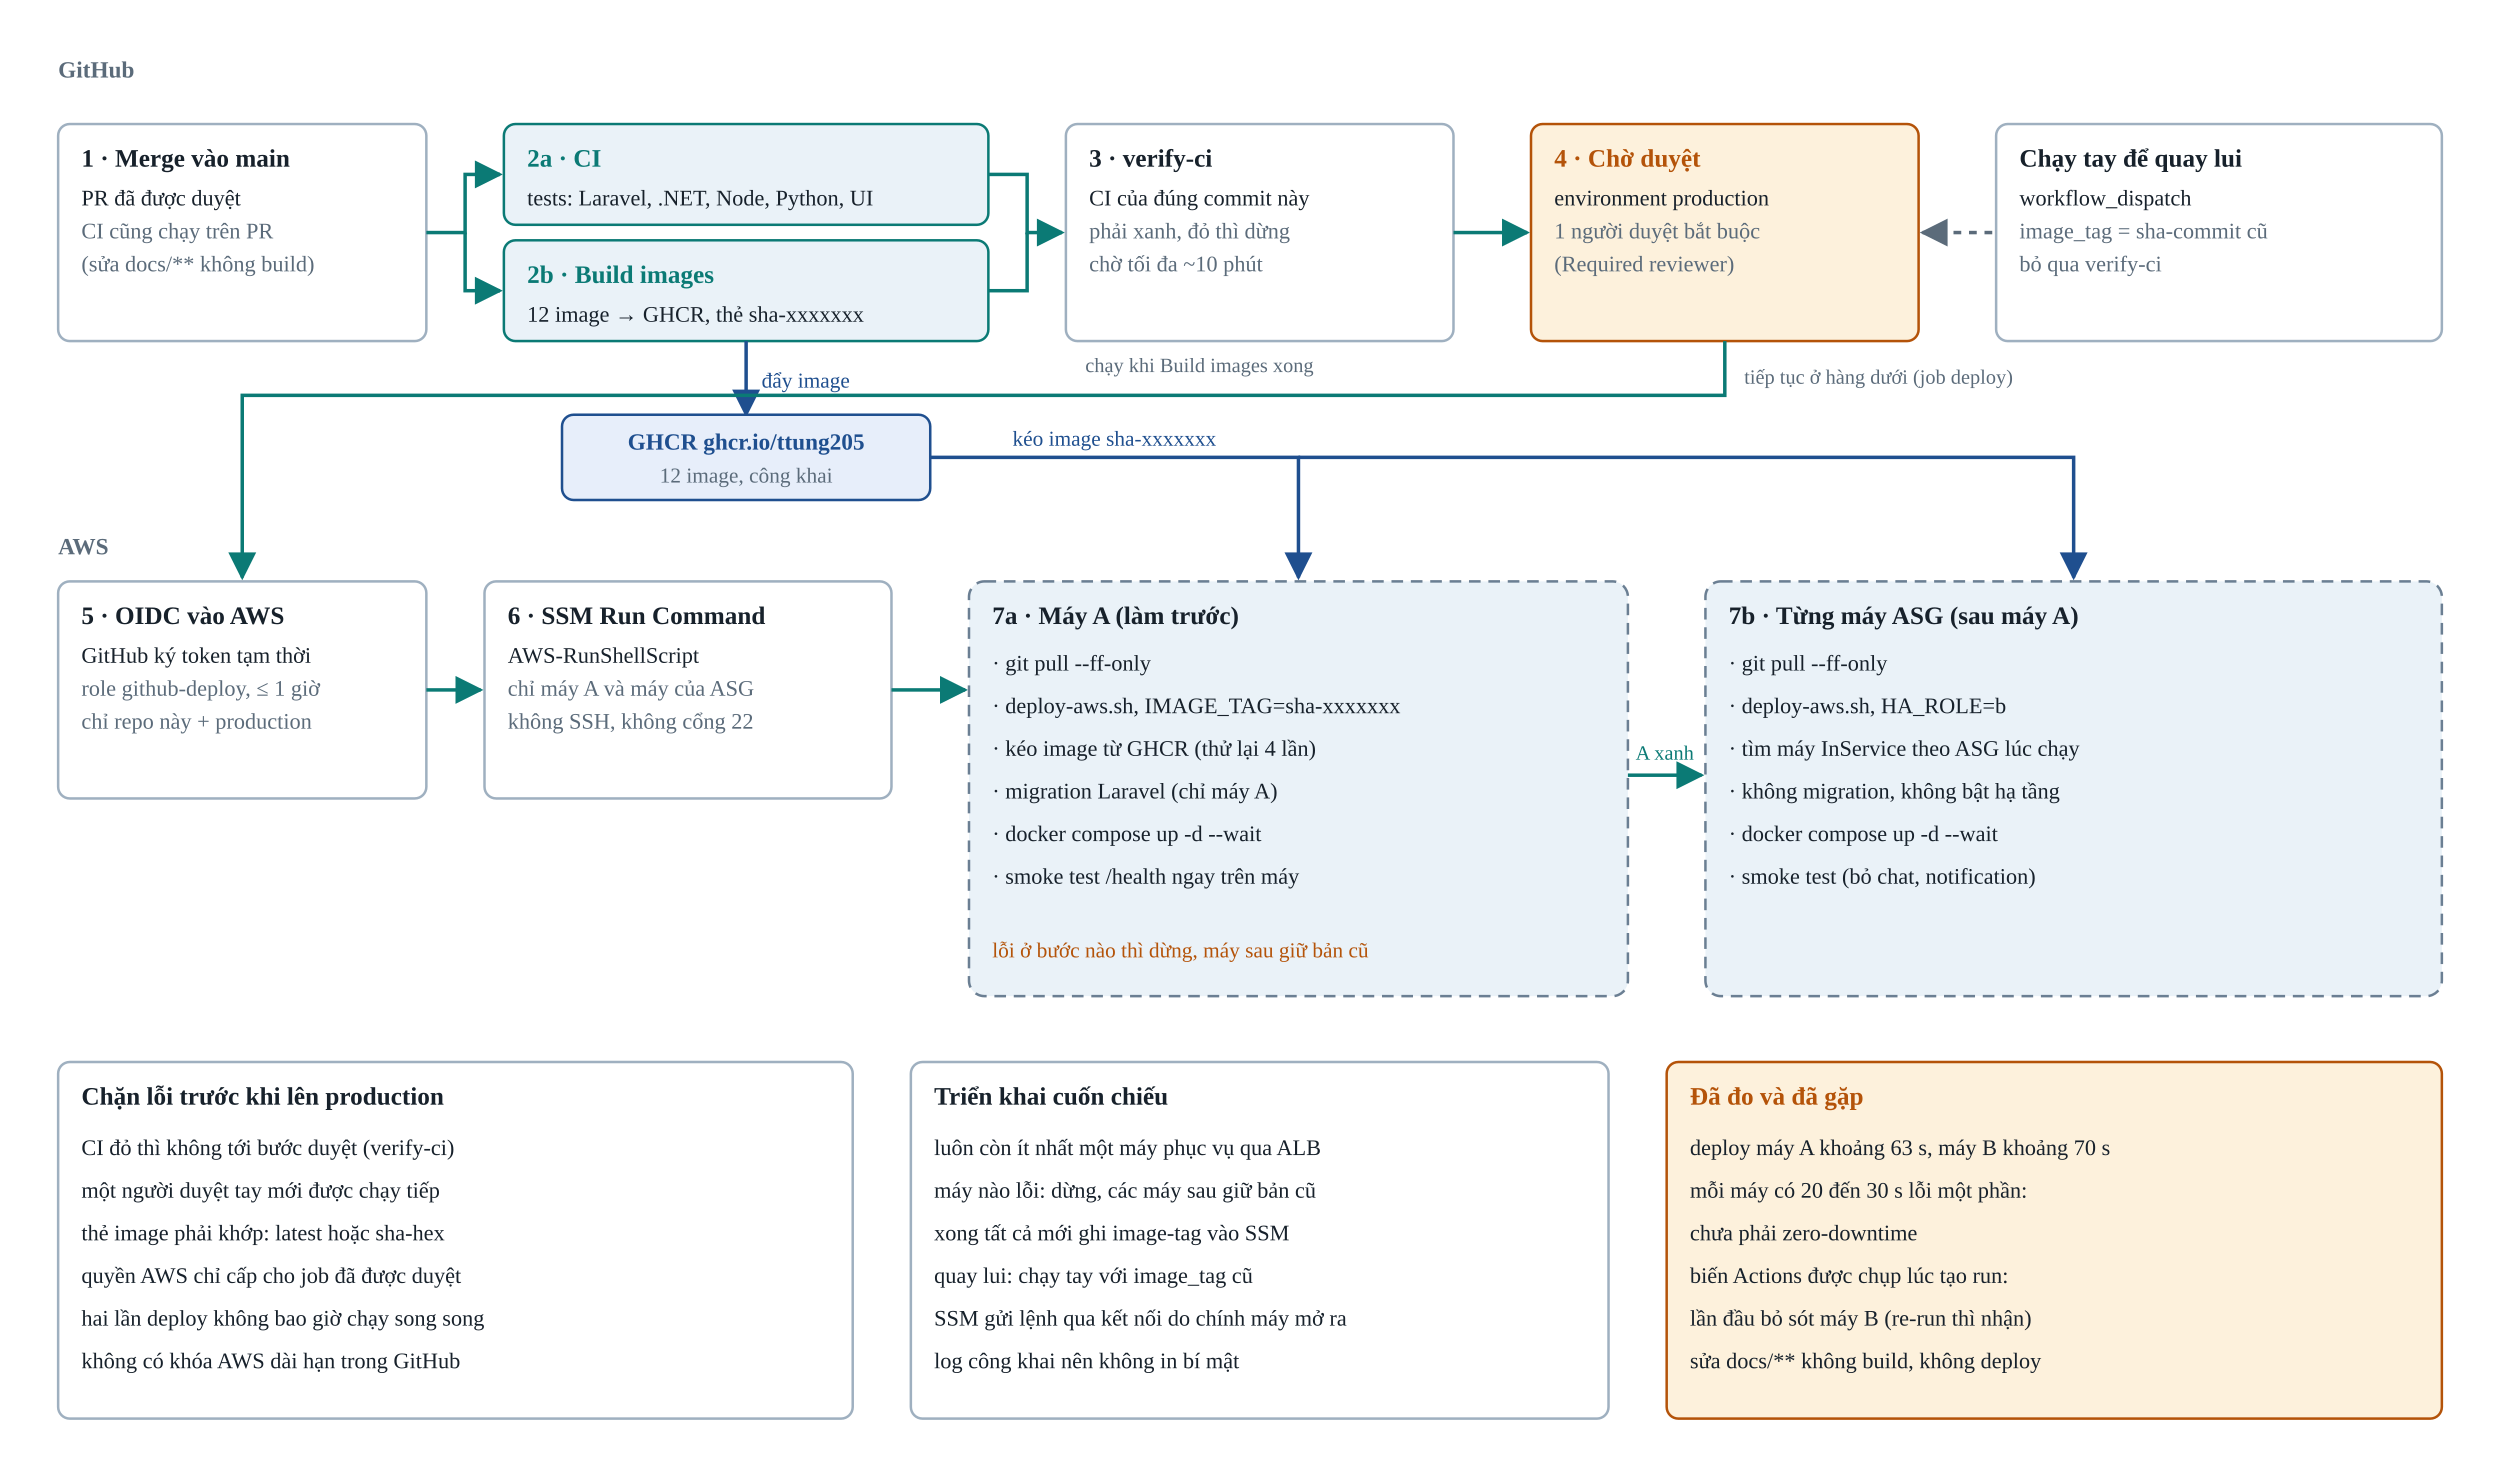
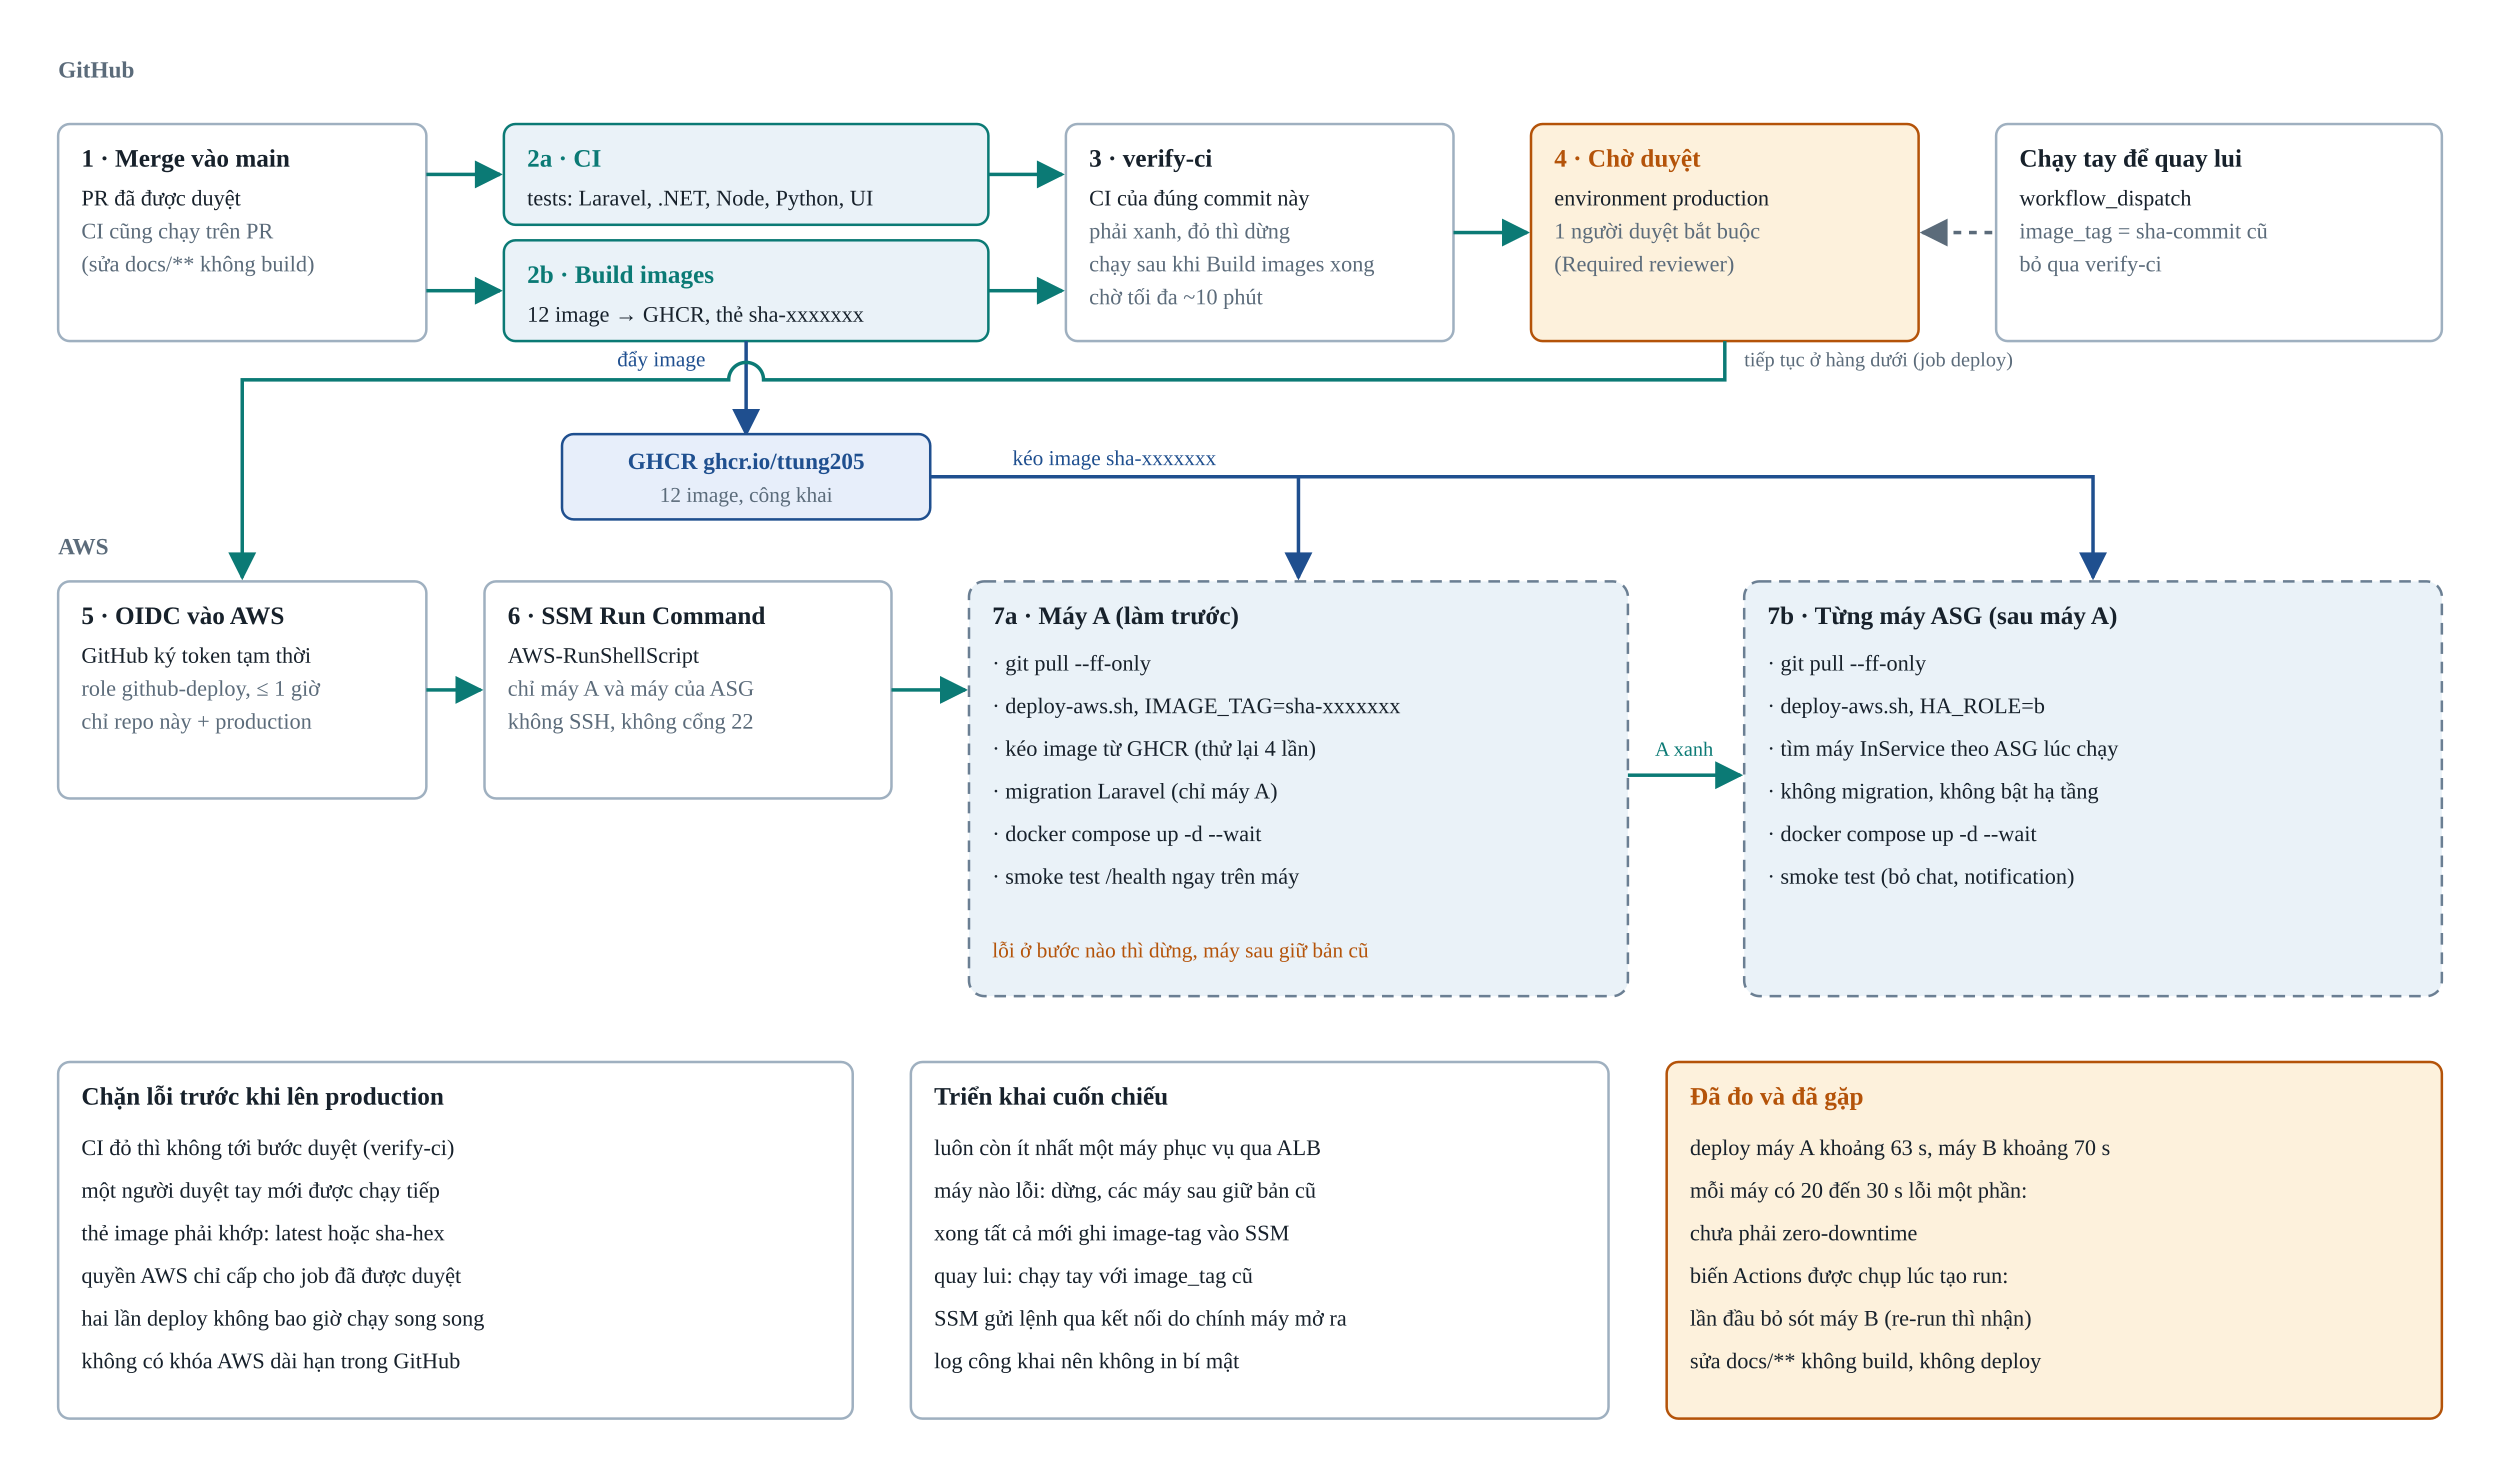
<svg xmlns="http://www.w3.org/2000/svg" viewBox="0 0 1290 752" width="1290" height="752" role="img" aria-label="Luồng CI/CD: merge vào main, CI và build image chạy song song, verify-ci, người duyệt, OIDC vào AWS, SSM gửi lệnh deploy tới máy A rồi máy B, mỗi máy có smoke test." style="font-family:var(--d-sans,'IBM Plex Sans','Segoe UI',Arial,sans-serif)">
  <defs>
    <marker id="arr-teal" viewBox="0 0 10 10" refX="9" refY="5" markerWidth="8" markerHeight="8" orient="auto-start-reverse">
      <path d="M0,0 L10,5 L0,10 z" style="fill:var(--d-teal,#0b7a75)" />
    </marker>
    <marker id="arr-amber" viewBox="0 0 10 10" refX="9" refY="5" markerWidth="8" markerHeight="8" orient="auto-start-reverse">
      <path d="M0,0 L10,5 L0,10 z" style="fill:var(--d-amber,#b45309)" />
    </marker>
    <marker id="arr-muted" viewBox="0 0 10 10" refX="9" refY="5" markerWidth="8" markerHeight="8" orient="auto-start-reverse">
      <path d="M0,0 L10,5 L0,10 z" style="fill:var(--d-muted,#5b6b7a)" />
    </marker>
    <marker id="arr-data" viewBox="0 0 10 10" refX="9" refY="5" markerWidth="8" markerHeight="8" orient="auto-start-reverse">
      <path d="M0,0 L10,5 L0,10 z" style="fill:var(--d-data,#1f4f8f)" />
    </marker>
  </defs>
  <rect x="0" y="0" width="1290" height="752" rx="0" style="fill:var(--d-bg,#ffffff);" />
  <text x="30" y="40" text-anchor="start" style="font-family:var(--d-sans,'IBM Plex Sans','Segoe UI',Arial,sans-serif);font-size:12px;font-weight:600;fill:var(--d-muted,#5b6b7a)">GitHub</text>
  <rect x="30" y="64" width="190" height="112" rx="6" style="fill:var(--d-box,#ffffff);stroke:var(--d-line,#9fb0c0);stroke-width:1.3;" />
  <text x="42" y="86" text-anchor="start" style="font-family:var(--d-sans,'IBM Plex Sans','Segoe UI',Arial,sans-serif);font-size:13px;font-weight:600;fill:var(--d-fg,#17212b)">1 · Merge vào main</text>
  <text x="42" y="106" text-anchor="start" style="font-family:var(--d-sans,'IBM Plex Sans','Segoe UI',Arial,sans-serif);font-size:11.5px;font-weight:400;fill:var(--d-fg,#17212b)">PR đã được duyệt</text>
  <text x="42" y="123" text-anchor="start" style="font-family:var(--d-sans,'IBM Plex Sans','Segoe UI',Arial,sans-serif);font-size:11.5px;font-weight:400;fill:var(--d-muted,#5b6b7a)">CI cũng chạy trên PR</text>
  <text x="42" y="140" text-anchor="start" style="font-family:var(--d-sans,'IBM Plex Sans','Segoe UI',Arial,sans-serif);font-size:11.5px;font-weight:400;fill:var(--d-muted,#5b6b7a)">(sửa docs/** không build)</text>
  <rect x="260" y="64" width="250" height="52" rx="6" style="fill:var(--d-ec2,#eaf2f8);stroke:var(--d-teal,#0b7a75);stroke-width:1.3;" />
  <text x="272" y="86" text-anchor="start" style="font-family:var(--d-sans,'IBM Plex Sans','Segoe UI',Arial,sans-serif);font-size:13px;font-weight:600;fill:var(--d-teal,#0b7a75)">2a · CI</text>
  <text x="272" y="106" text-anchor="start" style="font-family:var(--d-sans,'IBM Plex Sans','Segoe UI',Arial,sans-serif);font-size:11.5px;font-weight:400;fill:var(--d-fg,#17212b)">tests: Laravel, .NET, Node, Python, UI</text>
  <rect x="260" y="124" width="250" height="52" rx="6" style="fill:var(--d-ec2,#eaf2f8);stroke:var(--d-teal,#0b7a75);stroke-width:1.3;" />
  <text x="272" y="146" text-anchor="start" style="font-family:var(--d-sans,'IBM Plex Sans','Segoe UI',Arial,sans-serif);font-size:13px;font-weight:600;fill:var(--d-teal,#0b7a75)">2b · Build images</text>
  <text x="272" y="166" text-anchor="start" style="font-family:var(--d-sans,'IBM Plex Sans','Segoe UI',Arial,sans-serif);font-size:11.5px;font-weight:400;fill:var(--d-fg,#17212b)">12 image → GHCR, thẻ sha-xxxxxxx</text>
  <rect x="550" y="64" width="200" height="112" rx="6" style="fill:var(--d-box,#ffffff);stroke:var(--d-line,#9fb0c0);stroke-width:1.3;" />
  <text x="562" y="86" text-anchor="start" style="font-family:var(--d-sans,'IBM Plex Sans','Segoe UI',Arial,sans-serif);font-size:13px;font-weight:600;fill:var(--d-fg,#17212b)">3 · verify-ci</text>
  <text x="562" y="106" text-anchor="start" style="font-family:var(--d-sans,'IBM Plex Sans','Segoe UI',Arial,sans-serif);font-size:11.5px;font-weight:400;fill:var(--d-fg,#17212b)">CI của đúng commit này</text>
  <text x="562" y="123" text-anchor="start" style="font-family:var(--d-sans,'IBM Plex Sans','Segoe UI',Arial,sans-serif);font-size:11.5px;font-weight:400;fill:var(--d-muted,#5b6b7a)">phải xanh, đỏ thì dừng</text>
-   <text x="562" y="140" text-anchor="start" style="font-family:var(--d-sans,'IBM Plex Sans','Segoe UI',Arial,sans-serif);font-size:11.5px;font-weight:400;fill:var(--d-muted,#5b6b7a)">chờ tối đa ~10 phút</text>
+   <text x="562" y="140" text-anchor="start" style="font-family:var(--d-sans,'IBM Plex Sans','Segoe UI',Arial,sans-serif);font-size:11.5px;font-weight:400;fill:var(--d-muted,#5b6b7a)">chạy sau khi Build images xong</text>
+   <text x="562" y="157" text-anchor="start" style="font-family:var(--d-sans,'IBM Plex Sans','Segoe UI',Arial,sans-serif);font-size:11.5px;font-weight:400;fill:var(--d-muted,#5b6b7a)">chờ tối đa ~10 phút</text>
  <rect x="790" y="64" width="200" height="112" rx="6" style="fill:var(--d-amberbg,#fdf1dc);stroke:var(--d-amber,#b45309);stroke-width:1.3;" />
  <text x="802" y="86" text-anchor="start" style="font-family:var(--d-sans,'IBM Plex Sans','Segoe UI',Arial,sans-serif);font-size:13px;font-weight:600;fill:var(--d-amber,#b45309)">4 · Chờ duyệt</text>
  <text x="802" y="106" text-anchor="start" style="font-family:var(--d-sans,'IBM Plex Sans','Segoe UI',Arial,sans-serif);font-size:11.5px;font-weight:400;fill:var(--d-fg,#17212b)">environment production</text>
  <text x="802" y="123" text-anchor="start" style="font-family:var(--d-sans,'IBM Plex Sans','Segoe UI',Arial,sans-serif);font-size:11.5px;font-weight:400;fill:var(--d-muted,#5b6b7a)">1 người duyệt bắt buộc</text>
  <text x="802" y="140" text-anchor="start" style="font-family:var(--d-sans,'IBM Plex Sans','Segoe UI',Arial,sans-serif);font-size:11.5px;font-weight:400;fill:var(--d-muted,#5b6b7a)">(Required reviewer)</text>
  <rect x="1030" y="64" width="230" height="112" rx="6" style="fill:var(--d-box,#ffffff);stroke:var(--d-line,#9fb0c0);stroke-width:1.3;" />
  <text x="1042" y="86" text-anchor="start" style="font-family:var(--d-sans,'IBM Plex Sans','Segoe UI',Arial,sans-serif);font-size:13px;font-weight:600;fill:var(--d-fg,#17212b)">Chạy tay để quay lui</text>
  <text x="1042" y="106" text-anchor="start" style="font-family:var(--d-sans,'IBM Plex Sans','Segoe UI',Arial,sans-serif);font-size:11.5px;font-weight:400;fill:var(--d-fg,#17212b)">workflow_dispatch</text>
  <text x="1042" y="123" text-anchor="start" style="font-family:var(--d-sans,'IBM Plex Sans','Segoe UI',Arial,sans-serif);font-size:11.5px;font-weight:400;fill:var(--d-muted,#5b6b7a)">image_tag = sha-commit cũ</text>
  <text x="1042" y="140" text-anchor="start" style="font-family:var(--d-sans,'IBM Plex Sans','Segoe UI',Arial,sans-serif);font-size:11.5px;font-weight:400;fill:var(--d-muted,#5b6b7a)">bỏ qua verify-ci</text>
-   <polyline points="220,120 240,120 240,90 258,90" style="fill:none;stroke:var(--d-teal,#0b7a75);stroke-width:1.8;" marker-end="url(#arr-teal)" />
-   <polyline points="240,120 240,150 258,150" style="fill:none;stroke:var(--d-teal,#0b7a75);stroke-width:1.8;" marker-end="url(#arr-teal)" />
-   <polyline points="510,90 530,90 530,120 548,120" style="fill:none;stroke:var(--d-teal,#0b7a75);stroke-width:1.8;" marker-end="url(#arr-teal)" />
-   <polyline points="510,150 530,150 530,120" style="fill:none;stroke:var(--d-teal,#0b7a75);stroke-width:1.8;" />
-   <text x="560" y="192" text-anchor="start" style="font-family:var(--d-sans,'IBM Plex Sans','Segoe UI',Arial,sans-serif);font-size:10.5px;font-weight:400;fill:var(--d-muted,#5b6b7a)">chạy khi Build images xong</text>
+   <polyline points="220,90 258,90" style="fill:none;stroke:var(--d-teal,#0b7a75);stroke-width:1.8;" marker-end="url(#arr-teal)" />
+   <polyline points="220,150 258,150" style="fill:none;stroke:var(--d-teal,#0b7a75);stroke-width:1.8;" marker-end="url(#arr-teal)" />
+   <polyline points="510,90 548,90" style="fill:none;stroke:var(--d-teal,#0b7a75);stroke-width:1.8;" marker-end="url(#arr-teal)" />
+   <polyline points="510,150 548,150" style="fill:none;stroke:var(--d-teal,#0b7a75);stroke-width:1.8;" marker-end="url(#arr-teal)" />
  <polyline points="750,120 788,120" style="fill:none;stroke:var(--d-teal,#0b7a75);stroke-width:1.8;" marker-end="url(#arr-teal)" />
  <polyline points="1028,120 992,120" style="fill:none;stroke:var(--d-muted,#5b6b7a);stroke-width:1.8;stroke-dasharray:4 4;" marker-end="url(#arr-muted)" />
-   <polyline points="385,176 385,214" style="fill:none;stroke:var(--d-data,#1f4f8f);stroke-width:1.8;" marker-end="url(#arr-data)" />
-   <text x="393" y="200" text-anchor="start" style="font-family:var(--d-sans,'IBM Plex Sans','Segoe UI',Arial,sans-serif);font-size:11px;font-weight:400;fill:var(--d-data,#1f4f8f)">đẩy image</text>
-   <rect x="290" y="214" width="190" height="44" rx="6" style="fill:var(--d-databg,#e7eefa);stroke:var(--d-data,#1f4f8f);stroke-width:1.3;" />
-   <text x="385" y="232" text-anchor="middle" style="font-family:var(--d-sans,'IBM Plex Sans','Segoe UI',Arial,sans-serif);font-size:12px;font-weight:600;fill:var(--d-data,#1f4f8f)">GHCR  ghcr.io/ttung205</text>
-   <text x="385" y="249" text-anchor="middle" style="font-family:var(--d-sans,'IBM Plex Sans','Segoe UI',Arial,sans-serif);font-size:11px;font-weight:400;fill:var(--d-muted,#5b6b7a)">12 image, công khai</text>
-   <polyline points="890,176 890,204 125,204 125,298" style="fill:none;stroke:var(--d-teal,#0b7a75);stroke-width:1.8;" marker-end="url(#arr-teal)" />
-   <text x="900" y="198" text-anchor="start" style="font-family:var(--d-sans,'IBM Plex Sans','Segoe UI',Arial,sans-serif);font-size:10.5px;font-weight:400;fill:var(--d-muted,#5b6b7a)">tiếp tục ở hàng dưới (job deploy)</text>
+   <polyline points="385,176 385,224" style="fill:none;stroke:var(--d-data,#1f4f8f);stroke-width:1.8;" marker-end="url(#arr-data)" />
+   <text x="364" y="189" text-anchor="end" style="font-family:var(--d-sans,'IBM Plex Sans','Segoe UI',Arial,sans-serif);font-size:11px;font-weight:400;fill:var(--d-data,#1f4f8f)">đẩy image</text>
+   <rect x="290" y="224" width="190" height="44" rx="6" style="fill:var(--d-databg,#e7eefa);stroke:var(--d-data,#1f4f8f);stroke-width:1.3;" />
+   <text x="385" y="242" text-anchor="middle" style="font-family:var(--d-sans,'IBM Plex Sans','Segoe UI',Arial,sans-serif);font-size:12px;font-weight:600;fill:var(--d-data,#1f4f8f)">GHCR  ghcr.io/ttung205</text>
+   <text x="385" y="259" text-anchor="middle" style="font-family:var(--d-sans,'IBM Plex Sans','Segoe UI',Arial,sans-serif);font-size:11px;font-weight:400;fill:var(--d-muted,#5b6b7a)">12 image, công khai</text>
+   <path d="M890,176 L890,196 L394,196 A9,9 0 0 0 376,196 L125,196 L125,298" style="fill:none;stroke:var(--d-teal,#0b7a75);stroke-width:1.8;" marker-end="url(#arr-teal)" />
+   <text x="900" y="189" text-anchor="start" style="font-family:var(--d-sans,'IBM Plex Sans','Segoe UI',Arial,sans-serif);font-size:10.5px;font-weight:400;fill:var(--d-muted,#5b6b7a)">tiếp tục ở hàng dưới (job deploy)</text>
  <text x="30" y="286" text-anchor="start" style="font-family:var(--d-sans,'IBM Plex Sans','Segoe UI',Arial,sans-serif);font-size:12px;font-weight:600;fill:var(--d-muted,#5b6b7a)">AWS</text>
  <rect x="30" y="300" width="190" height="112" rx="6" style="fill:var(--d-box,#ffffff);stroke:var(--d-line,#9fb0c0);stroke-width:1.3;" />
  <text x="42" y="322" text-anchor="start" style="font-family:var(--d-sans,'IBM Plex Sans','Segoe UI',Arial,sans-serif);font-size:13px;font-weight:600;fill:var(--d-fg,#17212b)">5 · OIDC vào AWS</text>
  <text x="42" y="342" text-anchor="start" style="font-family:var(--d-sans,'IBM Plex Sans','Segoe UI',Arial,sans-serif);font-size:11.5px;font-weight:400;fill:var(--d-fg,#17212b)">GitHub ký token tạm thời</text>
  <text x="42" y="359" text-anchor="start" style="font-family:var(--d-sans,'IBM Plex Sans','Segoe UI',Arial,sans-serif);font-size:11.5px;font-weight:400;fill:var(--d-muted,#5b6b7a)">role github-deploy, ≤ 1 giờ</text>
  <text x="42" y="376" text-anchor="start" style="font-family:var(--d-sans,'IBM Plex Sans','Segoe UI',Arial,sans-serif);font-size:11.5px;font-weight:400;fill:var(--d-muted,#5b6b7a)">chỉ repo này + production</text>
  <rect x="250" y="300" width="210" height="112" rx="6" style="fill:var(--d-box,#ffffff);stroke:var(--d-line,#9fb0c0);stroke-width:1.3;" />
  <text x="262" y="322" text-anchor="start" style="font-family:var(--d-sans,'IBM Plex Sans','Segoe UI',Arial,sans-serif);font-size:13px;font-weight:600;fill:var(--d-fg,#17212b)">6 · SSM Run Command</text>
  <text x="262" y="342" text-anchor="start" style="font-family:var(--d-sans,'IBM Plex Sans','Segoe UI',Arial,sans-serif);font-size:11.5px;font-weight:400;fill:var(--d-fg,#17212b)">AWS-RunShellScript</text>
  <text x="262" y="359" text-anchor="start" style="font-family:var(--d-sans,'IBM Plex Sans','Segoe UI',Arial,sans-serif);font-size:11.5px;font-weight:400;fill:var(--d-muted,#5b6b7a)">chỉ máy A và máy của ASG</text>
  <text x="262" y="376" text-anchor="start" style="font-family:var(--d-sans,'IBM Plex Sans','Segoe UI',Arial,sans-serif);font-size:11.5px;font-weight:400;fill:var(--d-muted,#5b6b7a)">không SSH, không cổng 22</text>
  <polyline points="220,356 248,356" style="fill:none;stroke:var(--d-teal,#0b7a75);stroke-width:1.8;" marker-end="url(#arr-teal)" />
  <polyline points="460,356 498,356" style="fill:none;stroke:var(--d-teal,#0b7a75);stroke-width:1.8;" marker-end="url(#arr-teal)" />
  <rect x="500" y="300" width="340" height="214" rx="8" style="fill:var(--d-ec2,#eaf2f8);stroke:var(--d-sg,#6b7f93);stroke-width:1.3;stroke-dasharray:6 4;" />
  <text x="512" y="322" text-anchor="start" style="font-family:var(--d-sans,'IBM Plex Sans','Segoe UI',Arial,sans-serif);font-size:13px;font-weight:600;fill:var(--d-fg,#17212b)">7a · Máy A (làm trước)</text>
  <text x="512" y="346" text-anchor="start" style="font-family:var(--d-mono,'IBM Plex Mono','Cascadia Mono',Consolas,monospace);font-size:11.5px;font-weight:400;fill:var(--d-fg,#17212b)">· git pull --ff-only</text>
  <text x="512" y="368" text-anchor="start" style="font-family:var(--d-mono,'IBM Plex Mono','Cascadia Mono',Consolas,monospace);font-size:11.5px;font-weight:400;fill:var(--d-fg,#17212b)">· deploy-aws.sh, IMAGE_TAG=sha-xxxxxxx</text>
  <text x="512" y="390" text-anchor="start" style="font-family:var(--d-sans,'IBM Plex Sans','Segoe UI',Arial,sans-serif);font-size:11.5px;font-weight:400;fill:var(--d-fg,#17212b)">· kéo image từ GHCR (thử lại 4 lần)</text>
  <text x="512" y="412" text-anchor="start" style="font-family:var(--d-sans,'IBM Plex Sans','Segoe UI',Arial,sans-serif);font-size:11.5px;font-weight:400;fill:var(--d-fg,#17212b)">· migration Laravel (chỉ máy A)</text>
  <text x="512" y="434" text-anchor="start" style="font-family:var(--d-mono,'IBM Plex Mono','Cascadia Mono',Consolas,monospace);font-size:11.5px;font-weight:400;fill:var(--d-fg,#17212b)">· docker compose up -d --wait</text>
  <text x="512" y="456" text-anchor="start" style="font-family:var(--d-sans,'IBM Plex Sans','Segoe UI',Arial,sans-serif);font-size:11.5px;font-weight:400;fill:var(--d-fg,#17212b)">· smoke test /health ngay trên máy</text>
  <text x="512" y="494" text-anchor="start" style="font-family:var(--d-sans,'IBM Plex Sans','Segoe UI',Arial,sans-serif);font-size:11px;font-weight:400;fill:var(--d-amber,#b45309)">lỗi ở bước nào thì dừng, máy sau giữ bản cũ</text>
-   <rect x="880" y="300" width="380" height="214" rx="8" style="fill:var(--d-ec2,#eaf2f8);stroke:var(--d-sg,#6b7f93);stroke-width:1.3;stroke-dasharray:6 4;" />
-   <text x="892" y="322" text-anchor="start" style="font-family:var(--d-sans,'IBM Plex Sans','Segoe UI',Arial,sans-serif);font-size:13px;font-weight:600;fill:var(--d-fg,#17212b)">7b · Từng máy ASG (sau máy A)</text>
-   <text x="892" y="346" text-anchor="start" style="font-family:var(--d-mono,'IBM Plex Mono','Cascadia Mono',Consolas,monospace);font-size:11.5px;font-weight:400;fill:var(--d-fg,#17212b)">· git pull --ff-only</text>
-   <text x="892" y="368" text-anchor="start" style="font-family:var(--d-mono,'IBM Plex Mono','Cascadia Mono',Consolas,monospace);font-size:11.5px;font-weight:400;fill:var(--d-fg,#17212b)">· deploy-aws.sh, HA_ROLE=b</text>
-   <text x="892" y="390" text-anchor="start" style="font-family:var(--d-sans,'IBM Plex Sans','Segoe UI',Arial,sans-serif);font-size:11.5px;font-weight:400;fill:var(--d-fg,#17212b)">· tìm máy InService theo ASG lúc chạy</text>
-   <text x="892" y="412" text-anchor="start" style="font-family:var(--d-sans,'IBM Plex Sans','Segoe UI',Arial,sans-serif);font-size:11.5px;font-weight:400;fill:var(--d-fg,#17212b)">· không migration, không bật hạ tầng</text>
-   <text x="892" y="434" text-anchor="start" style="font-family:var(--d-mono,'IBM Plex Mono','Cascadia Mono',Consolas,monospace);font-size:11.5px;font-weight:400;fill:var(--d-fg,#17212b)">· docker compose up -d --wait</text>
-   <text x="892" y="456" text-anchor="start" style="font-family:var(--d-sans,'IBM Plex Sans','Segoe UI',Arial,sans-serif);font-size:11.5px;font-weight:400;fill:var(--d-fg,#17212b)">· smoke test (bỏ chat, notification)</text>
-   <polyline points="840,400 878,400" style="fill:none;stroke:var(--d-teal,#0b7a75);stroke-width:1.8;" marker-end="url(#arr-teal)" />
-   <text x="859" y="392" text-anchor="middle" style="font-family:var(--d-sans,'IBM Plex Sans','Segoe UI',Arial,sans-serif);font-size:10.5px;font-weight:400;fill:var(--d-teal,#0b7a75)">A xanh</text>
-   <polyline points="480,236 670,236 670,298" style="fill:none;stroke:var(--d-data,#1f4f8f);stroke-width:1.8;" marker-end="url(#arr-data)" />
-   <polyline points="670,236 1070,236 1070,298" style="fill:none;stroke:var(--d-data,#1f4f8f);stroke-width:1.8;" marker-end="url(#arr-data)" />
-   <text x="575" y="230" text-anchor="middle" style="font-family:var(--d-sans,'IBM Plex Sans','Segoe UI',Arial,sans-serif);font-size:11px;font-weight:400;fill:var(--d-data,#1f4f8f)">kéo image sha-xxxxxxx</text>
+   <rect x="900" y="300" width="360" height="214" rx="8" style="fill:var(--d-ec2,#eaf2f8);stroke:var(--d-sg,#6b7f93);stroke-width:1.3;stroke-dasharray:6 4;" />
+   <text x="912" y="322" text-anchor="start" style="font-family:var(--d-sans,'IBM Plex Sans','Segoe UI',Arial,sans-serif);font-size:13px;font-weight:600;fill:var(--d-fg,#17212b)">7b · Từng máy ASG (sau máy A)</text>
+   <text x="912" y="346" text-anchor="start" style="font-family:var(--d-mono,'IBM Plex Mono','Cascadia Mono',Consolas,monospace);font-size:11.5px;font-weight:400;fill:var(--d-fg,#17212b)">· git pull --ff-only</text>
+   <text x="912" y="368" text-anchor="start" style="font-family:var(--d-mono,'IBM Plex Mono','Cascadia Mono',Consolas,monospace);font-size:11.5px;font-weight:400;fill:var(--d-fg,#17212b)">· deploy-aws.sh, HA_ROLE=b</text>
+   <text x="912" y="390" text-anchor="start" style="font-family:var(--d-sans,'IBM Plex Sans','Segoe UI',Arial,sans-serif);font-size:11.5px;font-weight:400;fill:var(--d-fg,#17212b)">· tìm máy InService theo ASG lúc chạy</text>
+   <text x="912" y="412" text-anchor="start" style="font-family:var(--d-sans,'IBM Plex Sans','Segoe UI',Arial,sans-serif);font-size:11.5px;font-weight:400;fill:var(--d-fg,#17212b)">· không migration, không bật hạ tầng</text>
+   <text x="912" y="434" text-anchor="start" style="font-family:var(--d-mono,'IBM Plex Mono','Cascadia Mono',Consolas,monospace);font-size:11.5px;font-weight:400;fill:var(--d-fg,#17212b)">· docker compose up -d --wait</text>
+   <text x="912" y="456" text-anchor="start" style="font-family:var(--d-sans,'IBM Plex Sans','Segoe UI',Arial,sans-serif);font-size:11.5px;font-weight:400;fill:var(--d-fg,#17212b)">· smoke test (bỏ chat, notification)</text>
+   <polyline points="840,400 898,400" style="fill:none;stroke:var(--d-teal,#0b7a75);stroke-width:1.8;" marker-end="url(#arr-teal)" />
+   <text x="869" y="390" text-anchor="middle" style="font-family:var(--d-sans,'IBM Plex Sans','Segoe UI',Arial,sans-serif);font-size:10.5px;font-weight:400;fill:var(--d-teal,#0b7a75)">A xanh</text>
+   <polyline points="480,246 670,246 670,298" style="fill:none;stroke:var(--d-data,#1f4f8f);stroke-width:1.8;" marker-end="url(#arr-data)" />
+   <polyline points="670,246 1080,246 1080,298" style="fill:none;stroke:var(--d-data,#1f4f8f);stroke-width:1.8;" marker-end="url(#arr-data)" />
+   <text x="575" y="240" text-anchor="middle" style="font-family:var(--d-sans,'IBM Plex Sans','Segoe UI',Arial,sans-serif);font-size:11px;font-weight:400;fill:var(--d-data,#1f4f8f)">kéo image sha-xxxxxxx</text>
  <rect x="30" y="548" width="410" height="184" rx="6" style="fill:var(--d-box,#ffffff);stroke:var(--d-line,#9fb0c0);stroke-width:1.3;" />
  <text x="42" y="570" text-anchor="start" style="font-family:var(--d-sans,'IBM Plex Sans','Segoe UI',Arial,sans-serif);font-size:13px;font-weight:600;fill:var(--d-fg,#17212b)">Chặn lỗi trước khi lên production</text>
  <text x="42" y="596" text-anchor="start" style="font-family:var(--d-sans,'IBM Plex Sans','Segoe UI',Arial,sans-serif);font-size:11.5px;font-weight:400;fill:var(--d-fg,#17212b)">CI đỏ thì không tới bước duyệt (verify-ci)</text>
  <text x="42" y="618" text-anchor="start" style="font-family:var(--d-sans,'IBM Plex Sans','Segoe UI',Arial,sans-serif);font-size:11.5px;font-weight:400;fill:var(--d-fg,#17212b)">một người duyệt tay mới được chạy tiếp</text>
  <text x="42" y="640" text-anchor="start" style="font-family:var(--d-sans,'IBM Plex Sans','Segoe UI',Arial,sans-serif);font-size:11.5px;font-weight:400;fill:var(--d-fg,#17212b)">thẻ image phải khớp: latest hoặc sha-hex</text>
  <text x="42" y="662" text-anchor="start" style="font-family:var(--d-sans,'IBM Plex Sans','Segoe UI',Arial,sans-serif);font-size:11.5px;font-weight:400;fill:var(--d-fg,#17212b)">quyền AWS chỉ cấp cho job đã được duyệt</text>
  <text x="42" y="684" text-anchor="start" style="font-family:var(--d-sans,'IBM Plex Sans','Segoe UI',Arial,sans-serif);font-size:11.5px;font-weight:400;fill:var(--d-fg,#17212b)">hai lần deploy không bao giờ chạy song song</text>
  <text x="42" y="706" text-anchor="start" style="font-family:var(--d-sans,'IBM Plex Sans','Segoe UI',Arial,sans-serif);font-size:11.5px;font-weight:400;fill:var(--d-fg,#17212b)">không có khóa AWS dài hạn trong GitHub</text>
  <rect x="470" y="548" width="360" height="184" rx="6" style="fill:var(--d-box,#ffffff);stroke:var(--d-line,#9fb0c0);stroke-width:1.3;" />
  <text x="482" y="570" text-anchor="start" style="font-family:var(--d-sans,'IBM Plex Sans','Segoe UI',Arial,sans-serif);font-size:13px;font-weight:600;fill:var(--d-fg,#17212b)">Triển khai cuốn chiếu</text>
  <text x="482" y="596" text-anchor="start" style="font-family:var(--d-sans,'IBM Plex Sans','Segoe UI',Arial,sans-serif);font-size:11.5px;font-weight:400;fill:var(--d-fg,#17212b)">luôn còn ít nhất một máy phục vụ qua ALB</text>
  <text x="482" y="618" text-anchor="start" style="font-family:var(--d-sans,'IBM Plex Sans','Segoe UI',Arial,sans-serif);font-size:11.5px;font-weight:400;fill:var(--d-fg,#17212b)">máy nào lỗi: dừng, các máy sau giữ bản cũ</text>
  <text x="482" y="640" text-anchor="start" style="font-family:var(--d-sans,'IBM Plex Sans','Segoe UI',Arial,sans-serif);font-size:11.5px;font-weight:400;fill:var(--d-fg,#17212b)">xong tất cả mới ghi image-tag vào SSM</text>
  <text x="482" y="662" text-anchor="start" style="font-family:var(--d-sans,'IBM Plex Sans','Segoe UI',Arial,sans-serif);font-size:11.5px;font-weight:400;fill:var(--d-fg,#17212b)">quay lui: chạy tay với image_tag cũ</text>
  <text x="482" y="684" text-anchor="start" style="font-family:var(--d-sans,'IBM Plex Sans','Segoe UI',Arial,sans-serif);font-size:11.5px;font-weight:400;fill:var(--d-fg,#17212b)">SSM gửi lệnh qua kết nối do chính máy mở ra</text>
  <text x="482" y="706" text-anchor="start" style="font-family:var(--d-sans,'IBM Plex Sans','Segoe UI',Arial,sans-serif);font-size:11.5px;font-weight:400;fill:var(--d-fg,#17212b)">log công khai nên không in bí mật</text>
  <rect x="860" y="548" width="400" height="184" rx="6" style="fill:var(--d-amberbg,#fdf1dc);stroke:var(--d-amber,#b45309);stroke-width:1.3;" />
  <text x="872" y="570" text-anchor="start" style="font-family:var(--d-sans,'IBM Plex Sans','Segoe UI',Arial,sans-serif);font-size:13px;font-weight:600;fill:var(--d-amber,#b45309)">Đã đo và đã gặp</text>
  <text x="872" y="596" text-anchor="start" style="font-family:var(--d-sans,'IBM Plex Sans','Segoe UI',Arial,sans-serif);font-size:11.5px;font-weight:400;fill:var(--d-fg,#17212b)">deploy máy A khoảng 63 s, máy B khoảng 70 s</text>
  <text x="872" y="618" text-anchor="start" style="font-family:var(--d-sans,'IBM Plex Sans','Segoe UI',Arial,sans-serif);font-size:11.5px;font-weight:400;fill:var(--d-fg,#17212b)">mỗi máy có 20 đến 30 s lỗi một phần:</text>
  <text x="872" y="640" text-anchor="start" style="font-family:var(--d-sans,'IBM Plex Sans','Segoe UI',Arial,sans-serif);font-size:11.5px;font-weight:400;fill:var(--d-fg,#17212b)">  chưa phải zero-downtime</text>
  <text x="872" y="662" text-anchor="start" style="font-family:var(--d-sans,'IBM Plex Sans','Segoe UI',Arial,sans-serif);font-size:11.5px;font-weight:400;fill:var(--d-fg,#17212b)">biến Actions được chụp lúc tạo run:</text>
  <text x="872" y="684" text-anchor="start" style="font-family:var(--d-sans,'IBM Plex Sans','Segoe UI',Arial,sans-serif);font-size:11.5px;font-weight:400;fill:var(--d-fg,#17212b)">  lần đầu bỏ sót máy B (re-run thì nhận)</text>
  <text x="872" y="706" text-anchor="start" style="font-family:var(--d-sans,'IBM Plex Sans','Segoe UI',Arial,sans-serif);font-size:11.5px;font-weight:400;fill:var(--d-fg,#17212b)">sửa docs/** không build, không deploy</text>
</svg>
